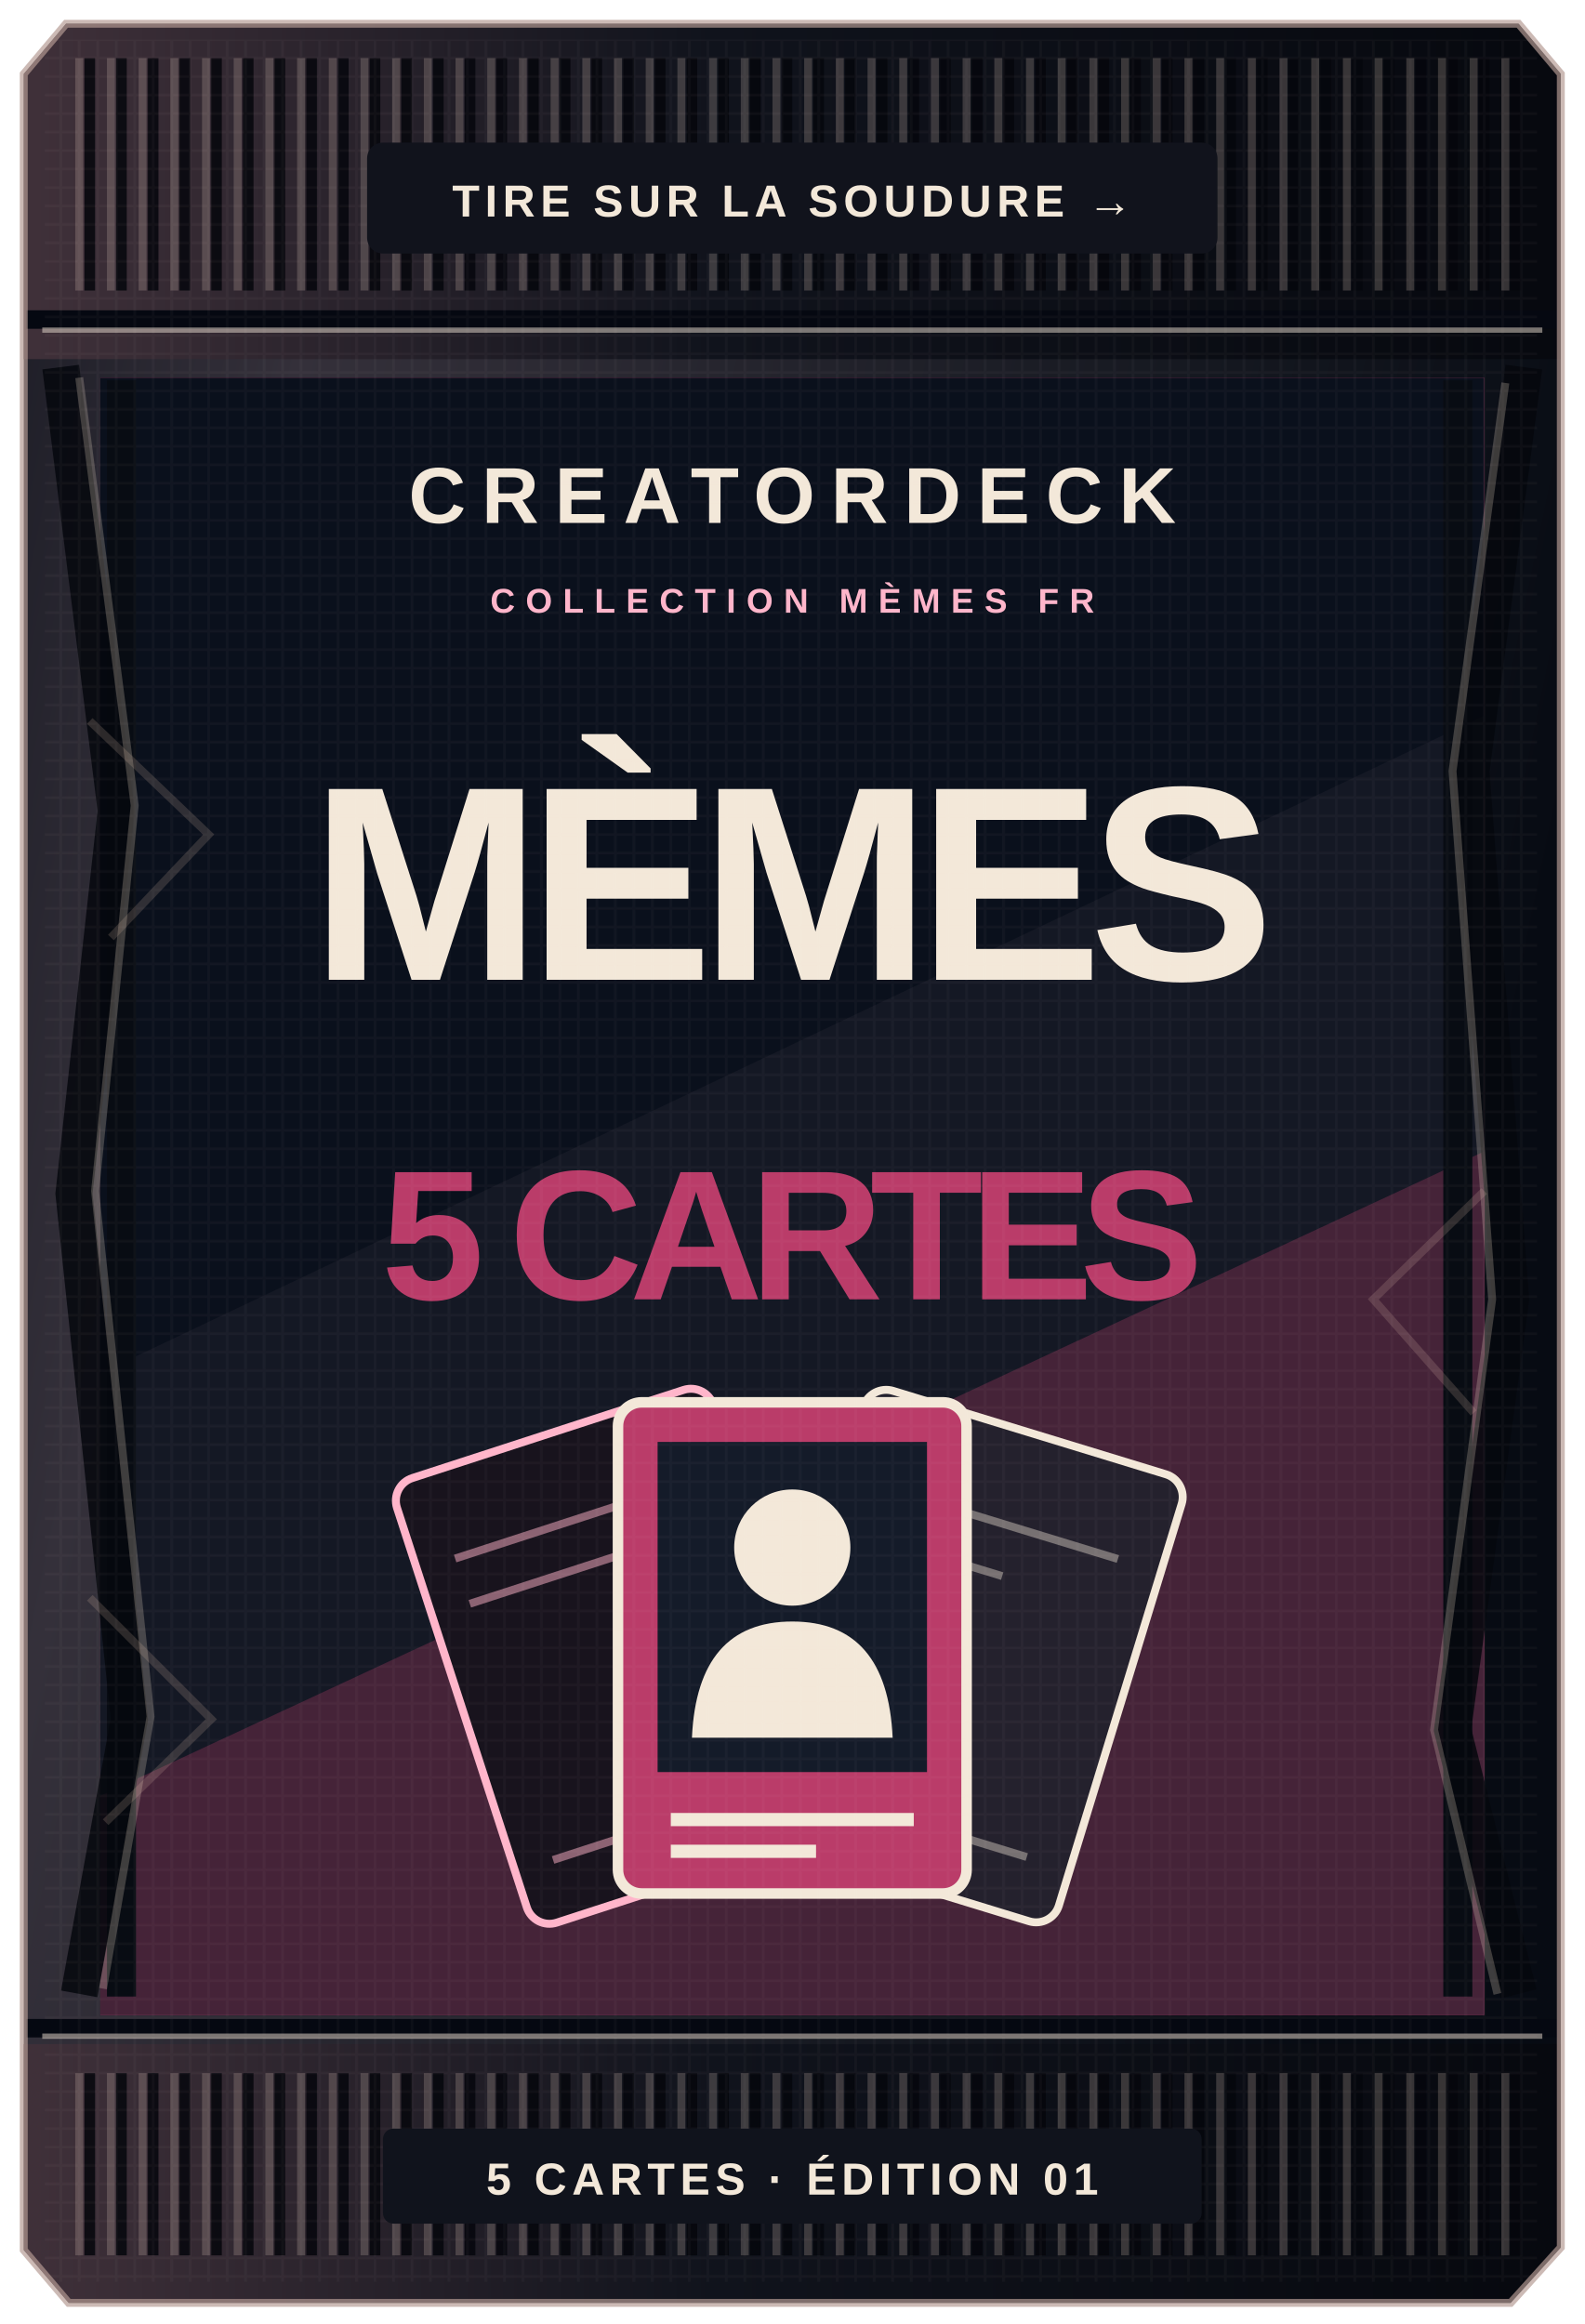
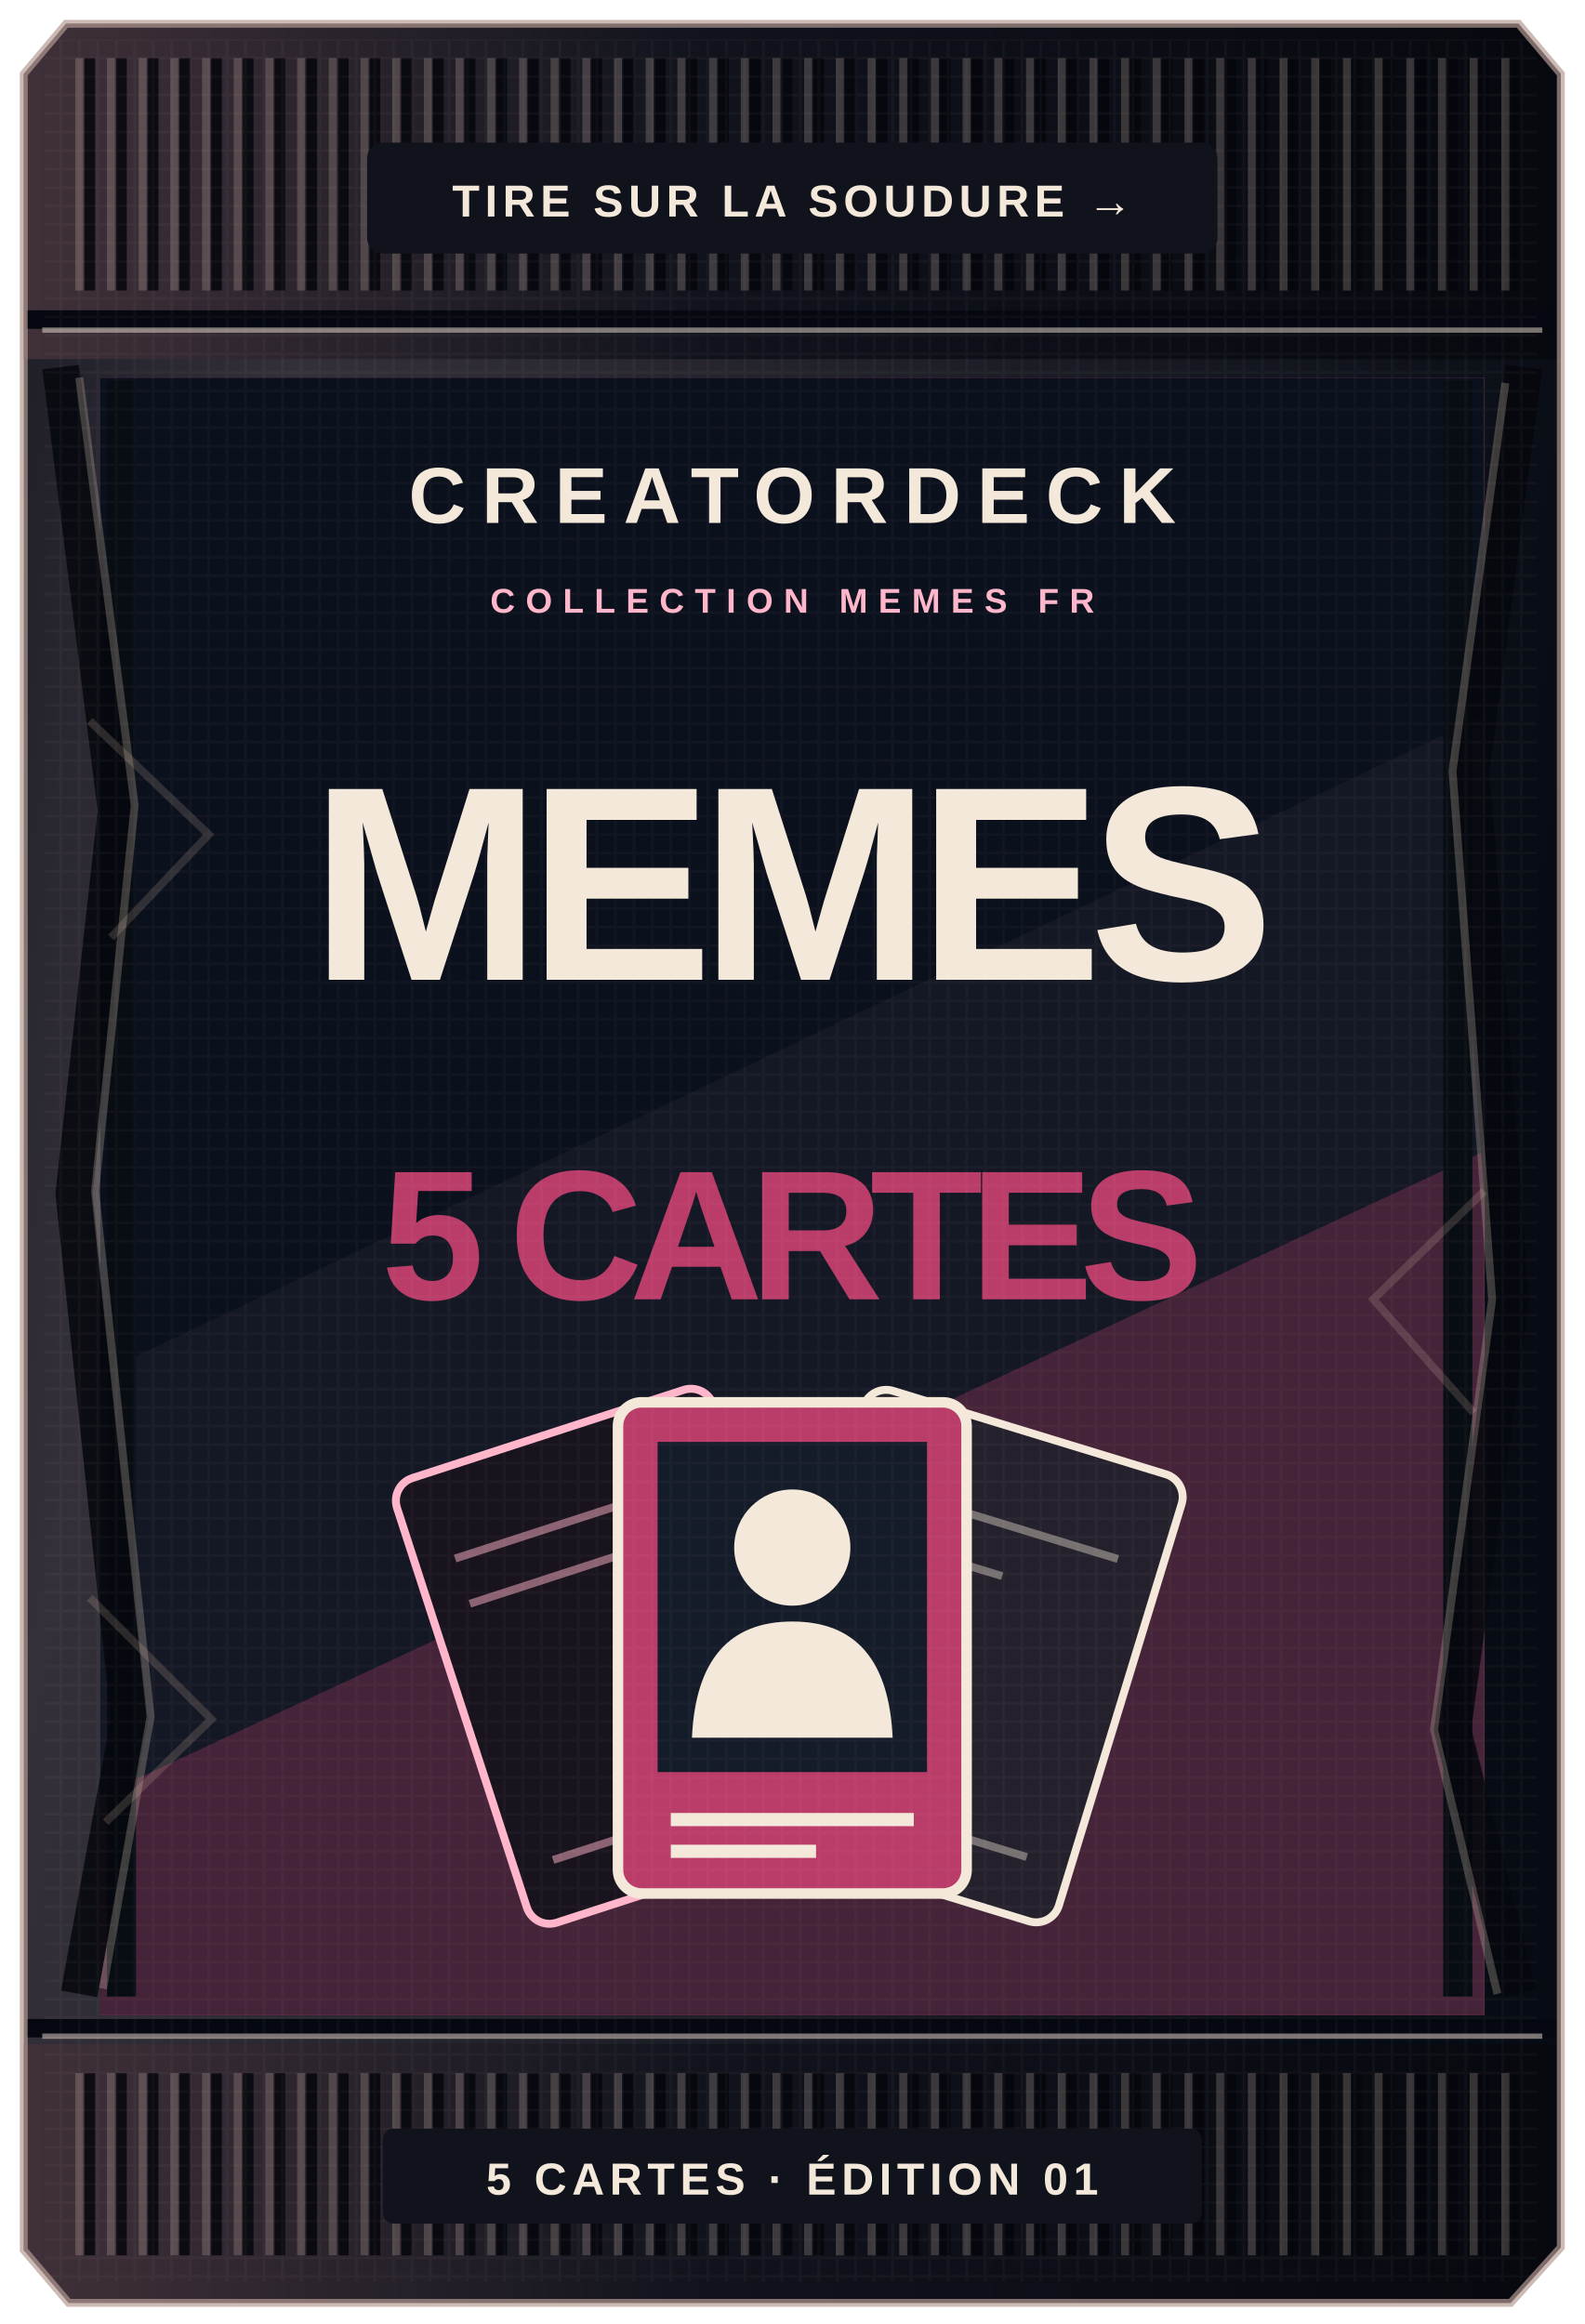
<svg xmlns="http://www.w3.org/2000/svg" width="600" height="880" viewBox="0 0 600 880">
  <defs>
    <clipPath id="pouch">
      <path d="M25 9H575L591 28V851L572 872H26L9 852V28Z" />
    </clipPath>
    <linearGradient id="paper" x1="0" y1="0" x2="1" y2=".3">
      <stop stop-color="#181922" />
      <stop offset=".22" stop-color="#34303a" />
      <stop offset=".72" stop-color="#161921" />
      <stop offset="1" stop-color="#070b13" />
    </linearGradient>
    <linearGradient id="edge">
      <stop stop-color="#42323b" />
      <stop offset=".45" stop-color="#10131c" />
      <stop offset="1" stop-color="#06080e" />
    </linearGradient>
    <pattern id="grain" width="7" height="7" patternUnits="userSpaceOnUse">
      <path d="M0 1h7 M2 0v7" stroke="#eadfd3" stroke-opacity=".035" stroke-width="1" />
    </pattern>
  </defs>
  <g clip-path="url(#pouch)">
    <path d="M0 0h600v880H0Z" fill="url(#paper)" />
    <path d="M38 143H562V763H38Z" fill="#ba3c69" />
    <path d="M38 143H562V285L38 556Z" fill="#0a101c" />
    <path d="M38 520L562 271V763H38Z" fill="#141824" />
    <path d="M38 680L562 436V763H38Z" fill="#ba3c69" opacity=".3" />
    <path d="M46 144V756 M552 144V756" stroke="#080c13" stroke-width="11" />
    <text x="300" y="198" fill="#f3e8d9" font-family="Arial, sans-serif" font-size="30" font-weight="900" letter-spacing="6" text-anchor="middle">CREATORDECK</text>
-     <text x="300" y="232" fill="#ffb5ca" font-family="Arial, sans-serif" font-size="13" font-weight="700" letter-spacing="4" text-anchor="middle">COLLECTION MÈMES FR</text>
-     <text x="300" y="371" fill="#f3e8d9" font-family="Arial Black, Arial, sans-serif" font-size="105" font-weight="900" letter-spacing="-5" text-anchor="middle">MÈMES</text>
+     <text x="300" y="232" fill="#ffb5ca" font-family="Arial, sans-serif" font-size="13" font-weight="700" letter-spacing="4" text-anchor="middle">COLLECTION MEMES FR</text>
+     <text x="300" y="371" fill="#f3e8d9" font-family="Arial Black, Arial, sans-serif" font-size="105" font-weight="900" letter-spacing="-5" text-anchor="middle">MEMES</text>
    <text x="300" y="492" fill="#ba3c69" font-family="Arial Black, Arial, sans-serif" font-size="70" font-weight="900" letter-spacing="-5" text-anchor="middle">5 CARTES</text>
    <g transform="translate(300 640)">
      <g transform="translate(-61 0) rotate(-18)">
        <rect x="-63" y="-102" width="126" height="177" rx="9" fill="#18131d" stroke="#ffb5ca" stroke-width="3" />
        <path d="M-48 -68h96 M-48 -50h64 M-48 52h96" stroke="#ffb5ca" stroke-opacity=".5" stroke-width="3" />
      </g>
      <g transform="translate(60 0) rotate(17)">
        <rect x="-63" y="-102" width="126" height="177" rx="9" fill="#24212d" stroke="#f3e8d9" stroke-width="3" />
        <path d="M-46 -66h92 M-46 -47h52 M-46 52h92" stroke="#f3e8d9" stroke-opacity=".4" stroke-width="3" />
      </g>
      <rect x="-66" y="-109" width="132" height="186" rx="9" fill="#ba3c69" stroke="#f3e8d9" stroke-width="4" />
      <path d="M-51 -94h102v125H-51Z" fill="#141b29" />
      <circle cx="0" cy="-54" r="22" fill="#f3e8d9" />
      <path d="M-38 18q2-44 38-44t38 44" fill="#f3e8d9" />
      <path d="M-46 49h92 M-46 61h55" stroke="#f3e8d9" stroke-width="5" />
    </g>
    <path d="M0 0H600V136H0Z M0 774H600V880H0Z" fill="url(#edge)" />
    <path d="M30 22v88 M30 785v69" stroke="#e2cabb" stroke-opacity=".22" stroke-width="3" />
    <path d="M34 22v88 M34 785v69" stroke="#05070c" stroke-opacity=".85" stroke-width="4" />
    <path d="M42 22v88 M42 785v69" stroke="#e2cabb" stroke-opacity=".22" stroke-width="3" />
    <path d="M46 22v88 M46 785v69" stroke="#05070c" stroke-opacity=".85" stroke-width="4" />
    <path d="M54 22v88 M54 785v69" stroke="#e2cabb" stroke-opacity=".22" stroke-width="3" />
    <path d="M58 22v88 M58 785v69" stroke="#05070c" stroke-opacity=".85" stroke-width="4" />
    <path d="M66 22v88 M66 785v69" stroke="#e2cabb" stroke-opacity=".22" stroke-width="3" />
    <path d="M70 22v88 M70 785v69" stroke="#05070c" stroke-opacity=".85" stroke-width="4" />
    <path d="M78 22v88 M78 785v69" stroke="#e2cabb" stroke-opacity=".22" stroke-width="3" />
    <path d="M82 22v88 M82 785v69" stroke="#05070c" stroke-opacity=".85" stroke-width="4" />
    <path d="M90 22v88 M90 785v69" stroke="#e2cabb" stroke-opacity=".22" stroke-width="3" />
    <path d="M94 22v88 M94 785v69" stroke="#05070c" stroke-opacity=".85" stroke-width="4" />
    <path d="M102 22v88 M102 785v69" stroke="#e2cabb" stroke-opacity=".22" stroke-width="3" />
    <path d="M106 22v88 M106 785v69" stroke="#05070c" stroke-opacity=".85" stroke-width="4" />
    <path d="M114 22v88 M114 785v69" stroke="#e2cabb" stroke-opacity=".22" stroke-width="3" />
    <path d="M118 22v88 M118 785v69" stroke="#05070c" stroke-opacity=".85" stroke-width="4" />
    <path d="M126 22v88 M126 785v69" stroke="#e2cabb" stroke-opacity=".22" stroke-width="3" />
    <path d="M130 22v88 M130 785v69" stroke="#05070c" stroke-opacity=".85" stroke-width="4" />
    <path d="M138 22v88 M138 785v69" stroke="#e2cabb" stroke-opacity=".22" stroke-width="3" />
    <path d="M142 22v88 M142 785v69" stroke="#05070c" stroke-opacity=".85" stroke-width="4" />
    <path d="M150 22v88 M150 785v69" stroke="#e2cabb" stroke-opacity=".22" stroke-width="3" />
    <path d="M154 22v88 M154 785v69" stroke="#05070c" stroke-opacity=".85" stroke-width="4" />
    <path d="M162 22v88 M162 785v69" stroke="#e2cabb" stroke-opacity=".22" stroke-width="3" />
    <path d="M166 22v88 M166 785v69" stroke="#05070c" stroke-opacity=".85" stroke-width="4" />
    <path d="M174 22v88 M174 785v69" stroke="#e2cabb" stroke-opacity=".22" stroke-width="3" />
    <path d="M178 22v88 M178 785v69" stroke="#05070c" stroke-opacity=".85" stroke-width="4" />
    <path d="M186 22v88 M186 785v69" stroke="#e2cabb" stroke-opacity=".22" stroke-width="3" />
    <path d="M190 22v88 M190 785v69" stroke="#05070c" stroke-opacity=".85" stroke-width="4" />
    <path d="M198 22v88 M198 785v69" stroke="#e2cabb" stroke-opacity=".22" stroke-width="3" />
    <path d="M202 22v88 M202 785v69" stroke="#05070c" stroke-opacity=".85" stroke-width="4" />
    <path d="M210 22v88 M210 785v69" stroke="#e2cabb" stroke-opacity=".22" stroke-width="3" />
    <path d="M214 22v88 M214 785v69" stroke="#05070c" stroke-opacity=".85" stroke-width="4" />
    <path d="M222 22v88 M222 785v69" stroke="#e2cabb" stroke-opacity=".22" stroke-width="3" />
    <path d="M226 22v88 M226 785v69" stroke="#05070c" stroke-opacity=".85" stroke-width="4" />
    <path d="M234 22v88 M234 785v69" stroke="#e2cabb" stroke-opacity=".22" stroke-width="3" />
    <path d="M238 22v88 M238 785v69" stroke="#05070c" stroke-opacity=".85" stroke-width="4" />
    <path d="M246 22v88 M246 785v69" stroke="#e2cabb" stroke-opacity=".22" stroke-width="3" />
    <path d="M250 22v88 M250 785v69" stroke="#05070c" stroke-opacity=".85" stroke-width="4" />
    <path d="M258 22v88 M258 785v69" stroke="#e2cabb" stroke-opacity=".22" stroke-width="3" />
    <path d="M262 22v88 M262 785v69" stroke="#05070c" stroke-opacity=".85" stroke-width="4" />
    <path d="M270 22v88 M270 785v69" stroke="#e2cabb" stroke-opacity=".22" stroke-width="3" />
    <path d="M274 22v88 M274 785v69" stroke="#05070c" stroke-opacity=".85" stroke-width="4" />
    <path d="M282 22v88 M282 785v69" stroke="#e2cabb" stroke-opacity=".22" stroke-width="3" />
    <path d="M286 22v88 M286 785v69" stroke="#05070c" stroke-opacity=".85" stroke-width="4" />
    <path d="M294 22v88 M294 785v69" stroke="#e2cabb" stroke-opacity=".22" stroke-width="3" />
    <path d="M298 22v88 M298 785v69" stroke="#05070c" stroke-opacity=".85" stroke-width="4" />
    <path d="M306 22v88 M306 785v69" stroke="#e2cabb" stroke-opacity=".22" stroke-width="3" />
    <path d="M310 22v88 M310 785v69" stroke="#05070c" stroke-opacity=".85" stroke-width="4" />
    <path d="M318 22v88 M318 785v69" stroke="#e2cabb" stroke-opacity=".22" stroke-width="3" />
    <path d="M322 22v88 M322 785v69" stroke="#05070c" stroke-opacity=".85" stroke-width="4" />
    <path d="M330 22v88 M330 785v69" stroke="#e2cabb" stroke-opacity=".22" stroke-width="3" />
    <path d="M334 22v88 M334 785v69" stroke="#05070c" stroke-opacity=".85" stroke-width="4" />
    <path d="M342 22v88 M342 785v69" stroke="#e2cabb" stroke-opacity=".22" stroke-width="3" />
    <path d="M346 22v88 M346 785v69" stroke="#05070c" stroke-opacity=".85" stroke-width="4" />
    <path d="M354 22v88 M354 785v69" stroke="#e2cabb" stroke-opacity=".22" stroke-width="3" />
    <path d="M358 22v88 M358 785v69" stroke="#05070c" stroke-opacity=".85" stroke-width="4" />
    <path d="M366 22v88 M366 785v69" stroke="#e2cabb" stroke-opacity=".22" stroke-width="3" />
    <path d="M370 22v88 M370 785v69" stroke="#05070c" stroke-opacity=".85" stroke-width="4" />
    <path d="M378 22v88 M378 785v69" stroke="#e2cabb" stroke-opacity=".22" stroke-width="3" />
    <path d="M382 22v88 M382 785v69" stroke="#05070c" stroke-opacity=".85" stroke-width="4" />
    <path d="M390 22v88 M390 785v69" stroke="#e2cabb" stroke-opacity=".22" stroke-width="3" />
    <path d="M394 22v88 M394 785v69" stroke="#05070c" stroke-opacity=".85" stroke-width="4" />
    <path d="M402 22v88 M402 785v69" stroke="#e2cabb" stroke-opacity=".22" stroke-width="3" />
    <path d="M406 22v88 M406 785v69" stroke="#05070c" stroke-opacity=".85" stroke-width="4" />
    <path d="M414 22v88 M414 785v69" stroke="#e2cabb" stroke-opacity=".22" stroke-width="3" />
    <path d="M418 22v88 M418 785v69" stroke="#05070c" stroke-opacity=".85" stroke-width="4" />
    <path d="M426 22v88 M426 785v69" stroke="#e2cabb" stroke-opacity=".22" stroke-width="3" />
    <path d="M430 22v88 M430 785v69" stroke="#05070c" stroke-opacity=".85" stroke-width="4" />
    <path d="M438 22v88 M438 785v69" stroke="#e2cabb" stroke-opacity=".22" stroke-width="3" />
    <path d="M442 22v88 M442 785v69" stroke="#05070c" stroke-opacity=".85" stroke-width="4" />
    <path d="M450 22v88 M450 785v69" stroke="#e2cabb" stroke-opacity=".22" stroke-width="3" />
    <path d="M454 22v88 M454 785v69" stroke="#05070c" stroke-opacity=".85" stroke-width="4" />
    <path d="M462 22v88 M462 785v69" stroke="#e2cabb" stroke-opacity=".22" stroke-width="3" />
    <path d="M466 22v88 M466 785v69" stroke="#05070c" stroke-opacity=".85" stroke-width="4" />
    <path d="M474 22v88 M474 785v69" stroke="#e2cabb" stroke-opacity=".22" stroke-width="3" />
    <path d="M478 22v88 M478 785v69" stroke="#05070c" stroke-opacity=".85" stroke-width="4" />
    <path d="M486 22v88 M486 785v69" stroke="#e2cabb" stroke-opacity=".22" stroke-width="3" />
    <path d="M490 22v88 M490 785v69" stroke="#05070c" stroke-opacity=".85" stroke-width="4" />
    <path d="M498 22v88 M498 785v69" stroke="#e2cabb" stroke-opacity=".22" stroke-width="3" />
    <path d="M502 22v88 M502 785v69" stroke="#05070c" stroke-opacity=".85" stroke-width="4" />
    <path d="M510 22v88 M510 785v69" stroke="#e2cabb" stroke-opacity=".22" stroke-width="3" />
    <path d="M514 22v88 M514 785v69" stroke="#05070c" stroke-opacity=".85" stroke-width="4" />
    <path d="M522 22v88 M522 785v69" stroke="#e2cabb" stroke-opacity=".22" stroke-width="3" />
    <path d="M526 22v88 M526 785v69" stroke="#05070c" stroke-opacity=".85" stroke-width="4" />
    <path d="M534 22v88 M534 785v69" stroke="#e2cabb" stroke-opacity=".22" stroke-width="3" />
    <path d="M538 22v88 M538 785v69" stroke="#05070c" stroke-opacity=".85" stroke-width="4" />
    <path d="M546 22v88 M546 785v69" stroke="#e2cabb" stroke-opacity=".22" stroke-width="3" />
    <path d="M550 22v88 M550 785v69" stroke="#05070c" stroke-opacity=".85" stroke-width="4" />
    <path d="M558 22v88 M558 785v69" stroke="#e2cabb" stroke-opacity=".22" stroke-width="3" />
    <path d="M562 22v88 M562 785v69" stroke="#05070c" stroke-opacity=".85" stroke-width="4" />
    <path d="M570 22v88 M570 785v69" stroke="#e2cabb" stroke-opacity=".22" stroke-width="3" />
    <path d="M574 22v88 M574 785v69" stroke="#05070c" stroke-opacity=".85" stroke-width="4" />
    <path d="M10 121H590 M10 768H590" stroke="#050811" stroke-width="7" />
    <path d="M16 125H584 M16 771H584" stroke="#f3e8d9" stroke-opacity=".48" stroke-width="2" />
    <path d="M23 139L44 307L28 452L49 651L30 755 M577 139L557 292L572 492L550 655L575 755" stroke="#05080e" stroke-opacity=".85" stroke-width="14" fill="none" />
    <path d="M30 143L51 305L36 451L57 650L39 753 M570 145L550 292L565 492L543 655L567 755" stroke="#e7d5c1" stroke-opacity=".25" stroke-width="3" fill="none" />
    <path d="M34 273L79 316L42 355 M562 451L520 492L558 535 M34 605L80 651L40 690" stroke="#edcab5" stroke-opacity=".17" stroke-width="3" fill="none" />
    <path d="M17 15H582V864H17Z" fill="url(#grain)" />
    <rect x="139" y="54" width="322" height="42" rx="6" fill="#11131c" />
    <text x="300" y="82" fill="#f3e8d9" font-family="Arial, sans-serif" font-size="17" font-weight="700" letter-spacing="2" text-anchor="middle">TIRE SUR LA SOUDURE →</text>
    <rect x="145" y="806" width="310" height="36" rx="4" fill="#10131c" />
    <text x="300" y="831" fill="#f3e8d9" font-family="Arial, sans-serif" font-size="17" font-weight="700" letter-spacing="2" text-anchor="middle">5 CARTES · ÉDITION 01</text>
  </g>
  <path d="M25 9H575L591 28V851L572 872H26L9 852V28Z" fill="none" stroke="#b59a93" stroke-opacity=".68" stroke-width="3" />
</svg>
